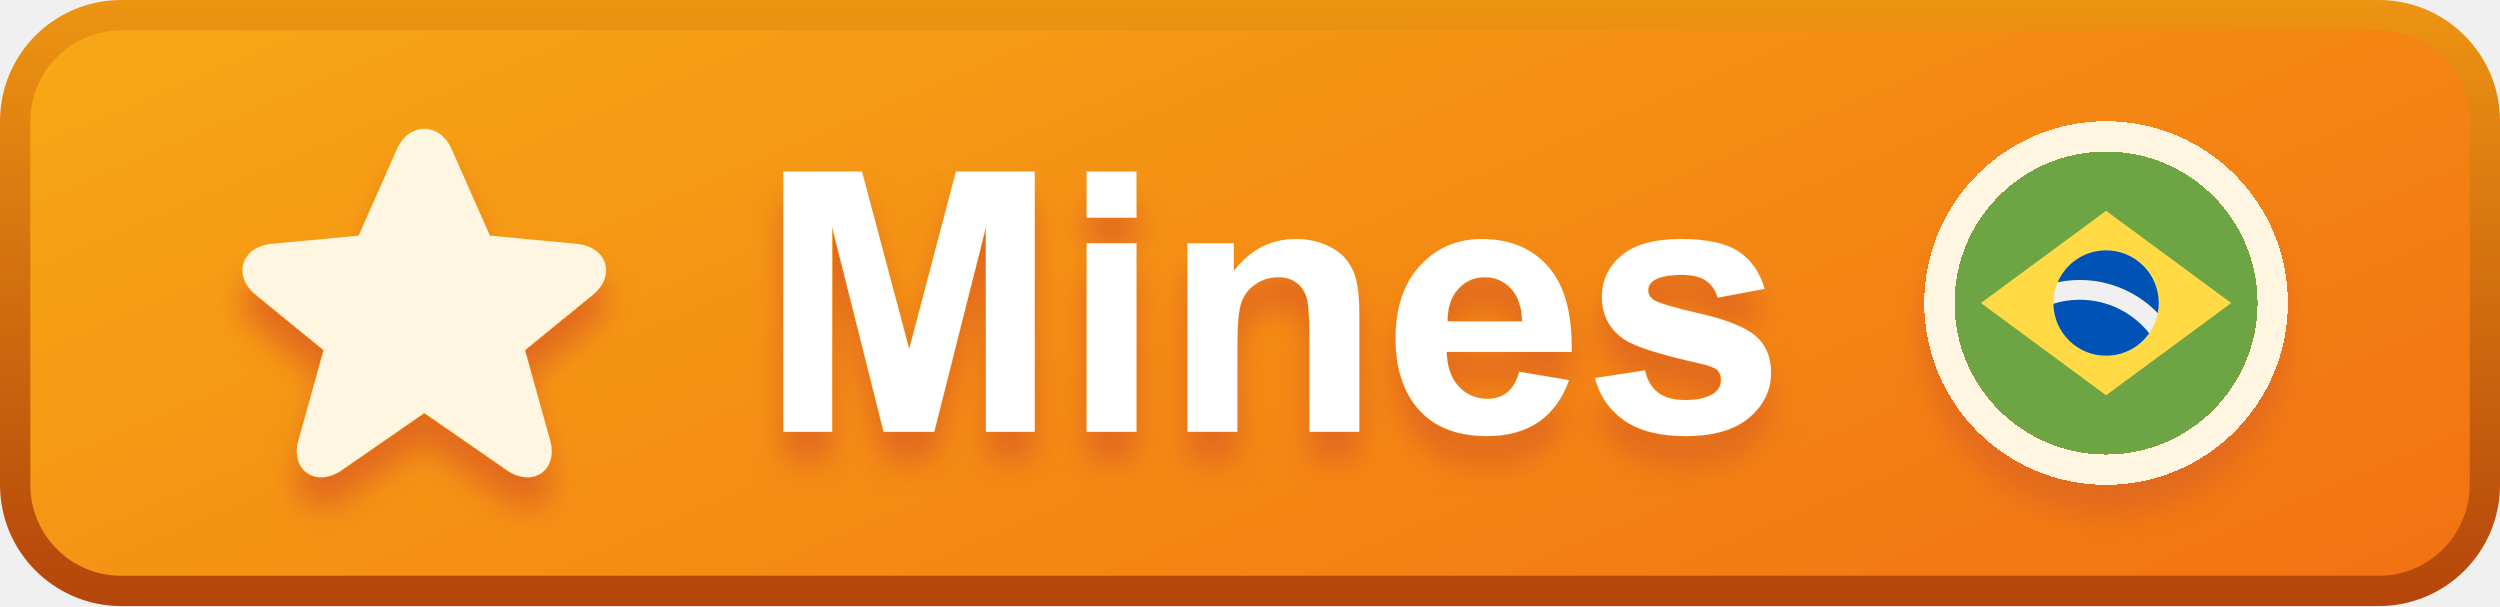
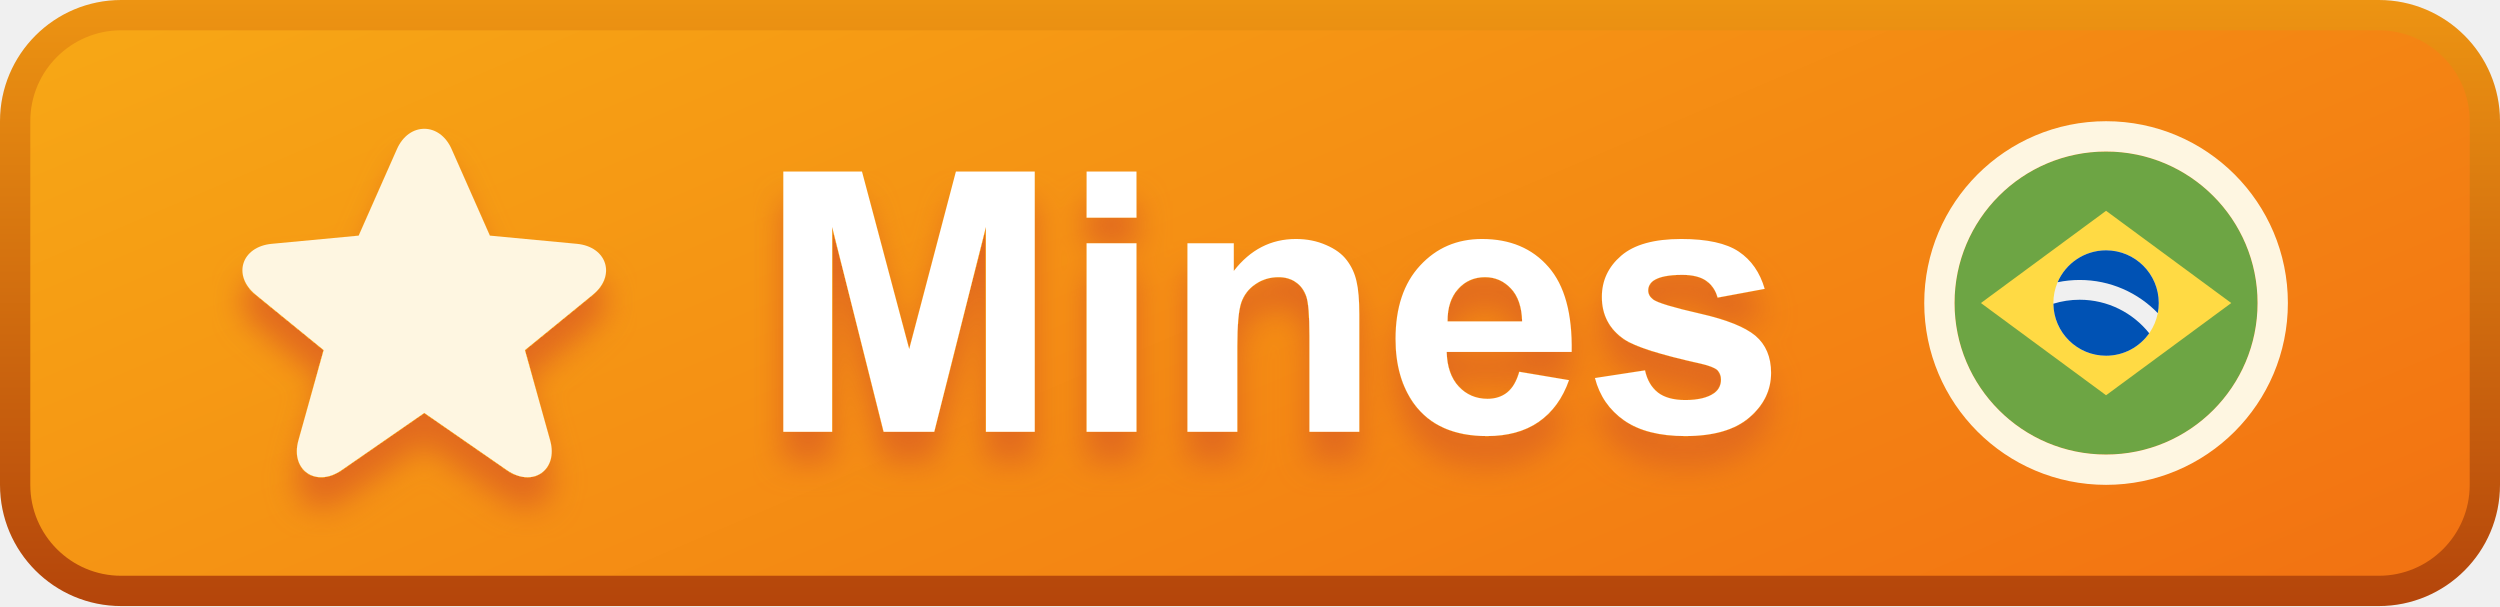
<svg xmlns="http://www.w3.org/2000/svg" width="165" height="40" viewBox="0 0 165 40" fill="none">
-   <rect x="1" y="1" width="163" height="38" rx="7" fill="url(#paint0_linear_2217_296)" />
-   <rect x="1" y="1" width="163" height="38" rx="7" stroke="url(#paint1_linear_2217_296)" stroke-width="2" />
-   <g filter="url(#filter0_d_2217_296)">
+   <rect x="1" y="1" width="163" height="38" rx="7" fill="url(#paint0_linear_2257_351)" />
+   <rect x="1" y="1" width="163" height="38" rx="7" stroke="url(#paint1_linear_2257_351)" stroke-width="2" />
+   <g filter="url(#filter0_d_2257_351)">
    <path d="M32.332 15.552L38.067 16.092C40.063 16.279 40.675 18.191 39.134 19.447L34.644 23.106L36.31 29.067C36.858 31.024 35.16 32.209 33.458 31.031L28.003 27.253L22.547 31.031C20.853 32.205 19.147 31.024 19.695 29.067L21.362 23.106L16.872 19.447C15.324 18.186 15.934 16.28 17.938 16.092L23.672 15.552L26.199 9.841C26.99 8.053 29.016 8.053 29.806 9.841L32.332 15.552Z" fill="#FEF6E1" />
  </g>
-   <g filter="url(#filter1_d_2217_296)">
+   <g filter="url(#filter1_d_2257_351)">
    <path d="M51.699 28.5V11.32H56.891L60.008 23.039L63.09 11.32H68.293V28.5H65.07V14.977L61.66 28.5H58.32L54.922 14.977V28.5H51.699ZM71.715 14.367V11.32H75.008V14.367H71.715ZM71.715 28.5V16.055H75.008V28.5H71.715ZM89.715 28.5H86.422V22.148C86.422 20.805 86.352 19.938 86.211 19.547C86.07 19.148 85.84 18.84 85.519 18.621C85.207 18.402 84.828 18.293 84.383 18.293C83.812 18.293 83.301 18.449 82.848 18.762C82.394 19.074 82.082 19.488 81.91 20.004C81.746 20.52 81.664 21.473 81.664 22.863V28.5H78.371V16.055H81.43V17.883C82.516 16.477 83.883 15.773 85.531 15.773C86.258 15.773 86.922 15.906 87.523 16.172C88.125 16.43 88.578 16.762 88.883 17.168C89.195 17.574 89.41 18.035 89.527 18.551C89.652 19.066 89.715 19.805 89.715 20.766V28.5ZM100.273 24.539L103.555 25.09C103.133 26.293 102.465 27.211 101.551 27.844C100.645 28.469 99.508 28.781 98.141 28.781C95.977 28.781 94.375 28.074 93.336 26.66C92.516 25.527 92.106 24.098 92.106 22.371C92.106 20.309 92.644 18.695 93.723 17.531C94.801 16.359 96.164 15.773 97.812 15.773C99.664 15.773 101.125 16.387 102.195 17.613C103.266 18.832 103.777 20.703 103.73 23.227H95.481C95.504 24.203 95.769 24.965 96.277 25.512C96.785 26.051 97.418 26.32 98.176 26.32C98.691 26.32 99.125 26.18 99.477 25.898C99.828 25.617 100.094 25.164 100.273 24.539ZM100.461 21.211C100.438 20.258 100.191 19.535 99.723 19.043C99.254 18.543 98.684 18.293 98.012 18.293C97.293 18.293 96.699 18.555 96.231 19.078C95.762 19.602 95.531 20.312 95.539 21.211H100.461ZM105.266 24.949L108.57 24.445C108.711 25.086 108.996 25.574 109.426 25.91C109.855 26.238 110.457 26.402 111.23 26.402C112.082 26.402 112.723 26.246 113.152 25.934C113.441 25.715 113.586 25.422 113.586 25.055C113.586 24.805 113.508 24.598 113.352 24.434C113.188 24.277 112.82 24.133 112.25 24C109.594 23.414 107.91 22.879 107.199 22.395C106.215 21.723 105.723 20.789 105.723 19.594C105.723 18.516 106.148 17.609 107 16.875C107.852 16.141 109.172 15.773 110.961 15.773C112.664 15.773 113.93 16.051 114.758 16.605C115.586 17.16 116.156 17.98 116.469 19.066L113.363 19.641C113.23 19.156 112.977 18.785 112.602 18.527C112.234 18.27 111.707 18.141 111.02 18.141C110.152 18.141 109.531 18.262 109.156 18.504C108.906 18.676 108.781 18.898 108.781 19.172C108.781 19.406 108.891 19.605 109.109 19.77C109.406 19.988 110.43 20.297 112.18 20.695C113.938 21.094 115.164 21.582 115.859 22.16C116.547 22.746 116.891 23.562 116.891 24.609C116.891 25.75 116.414 26.73 115.461 27.551C114.508 28.371 113.098 28.781 111.23 28.781C109.535 28.781 108.191 28.438 107.199 27.75C106.215 27.062 105.57 26.129 105.266 24.949Z" fill="white" />
  </g>
-   <g filter="url(#filter2_d_2217_296)">
-     <g clip-path="url(#clip0_2217_296)">
-       <g clip-path="url(#clip1_2217_296)">
-         <path d="M139 30C144.523 30 149 25.523 149 20C149 14.477 144.523 10 139 10C133.477 10 129 14.477 129 20C129 25.523 133.477 30 139 30Z" fill="#6DA544" />
-         <path d="M139 13.913L147.261 20L139 26.087L130.739 20L139 13.913Z" fill="#FFDA44" />
-         <path d="M139 23.478C140.921 23.478 142.478 21.921 142.478 20C142.478 18.079 140.921 16.522 139 16.522C137.079 16.522 135.522 18.079 135.522 20C135.522 21.921 137.079 23.478 139 23.478Z" fill="#F0F0F0" />
-         <path d="M137.261 19.783C136.656 19.783 136.072 19.875 135.523 20.045C135.547 21.945 137.094 23.478 139 23.478C140.178 23.478 141.219 22.892 141.848 21.995C140.772 20.648 139.116 19.783 137.261 19.783Z" fill="#0052B4" />
-         <path d="M142.414 20.666C142.456 20.451 142.478 20.228 142.478 20C142.478 18.079 140.921 16.522 139 16.522C137.567 16.522 136.336 17.389 135.804 18.627C136.274 18.53 136.762 18.478 137.261 18.478C139.281 18.478 141.109 19.318 142.414 20.666Z" fill="#0052B4" />
-       </g>
+   <g clip-path="url(#clip0_2257_351)">
+     <g clip-path="url(#clip1_2257_351)">
+       <path d="M139 30C144.523 30 149 25.523 149 20C149 14.477 144.523 10 139 10C133.477 10 129 14.477 129 20C129 25.523 133.477 30 139 30Z" fill="#6DA544" />
+       <path d="M139 13.913L147.261 20L139 26.087L130.739 20L139 13.913Z" fill="#FFDA44" />
+       <path d="M139 23.478C140.921 23.478 142.478 21.921 142.478 20C142.478 18.079 140.921 16.522 139 16.522C137.079 16.522 135.522 18.079 135.522 20C135.522 21.921 137.079 23.478 139 23.478Z" fill="#F0F0F0" />
+       <path d="M137.261 19.783C136.656 19.783 136.072 19.875 135.523 20.045C135.547 21.945 137.094 23.478 139 23.478C140.178 23.478 141.219 22.892 141.848 21.995C140.772 20.648 139.116 19.783 137.261 19.783Z" fill="#0052B4" />
+       <path d="M142.414 20.666C142.456 20.451 142.478 20.228 142.478 20C142.478 18.079 140.921 16.522 139 16.522C137.567 16.522 136.336 17.389 135.804 18.627C136.274 18.53 136.762 18.478 137.261 18.478C139.281 18.478 141.109 19.318 142.414 20.666Z" fill="#0052B4" />
    </g>
-     <rect x="128" y="9" width="22" height="22" rx="11" stroke="#FEF6E1" stroke-width="2" shape-rendering="crispEdges" />
  </g>
+   <rect x="128" y="9" width="22" height="22" rx="11" stroke="#FEF6E1" stroke-width="2" />
  <defs>
-     <filter id="filter0_d_2217_296" x="14" y="8.5" width="28" height="27" filterUnits="userSpaceOnUse" color-interpolation-filters="sRGB">
+     <filter id="filter0_d_2257_351" x="14" y="8.5" width="28" height="27" filterUnits="userSpaceOnUse" color-interpolation-filters="sRGB">
      <feFlood flood-opacity="0" result="BackgroundImageFix" />
      <feColorMatrix in="SourceAlpha" type="matrix" values="0 0 0 0 0 0 0 0 0 0 0 0 0 0 0 0 0 0 127 0" result="hardAlpha" />
      <feOffset dy="2" />
      <feGaussianBlur stdDeviation="1" />
      <feComposite in2="hardAlpha" operator="out" />
      <feColorMatrix type="matrix" values="0 0 0 0 0.886 0 0 0 0 0.416 0 0 0 0 0.118 0 0 0 1 0" />
-       <feBlend mode="normal" in2="BackgroundImageFix" result="effect1_dropShadow_2217_296" />
-       <feBlend mode="normal" in="SourceGraphic" in2="effect1_dropShadow_2217_296" result="shape" />
+       <feBlend mode="normal" in2="BackgroundImageFix" result="effect1_dropShadow_2257_351" />
+       <feBlend mode="normal" in="SourceGraphic" in2="effect1_dropShadow_2257_351" result="shape" />
    </filter>
-     <filter id="filter1_d_2217_296" x="49.699" y="11.32" width="69.191" height="21.461" filterUnits="userSpaceOnUse" color-interpolation-filters="sRGB">
+     <filter id="filter1_d_2257_351" x="49.699" y="11.32" width="69.191" height="21.461" filterUnits="userSpaceOnUse" color-interpolation-filters="sRGB">
      <feFlood flood-opacity="0" result="BackgroundImageFix" />
      <feColorMatrix in="SourceAlpha" type="matrix" values="0 0 0 0 0 0 0 0 0 0 0 0 0 0 0 0 0 0 127 0" result="hardAlpha" />
      <feOffset dy="2" />
      <feGaussianBlur stdDeviation="1" />
      <feComposite in2="hardAlpha" operator="out" />
      <feColorMatrix type="matrix" values="0 0 0 0 0.886 0 0 0 0 0.416 0 0 0 0 0.118 0 0 0 1 0" />
-       <feBlend mode="normal" in2="BackgroundImageFix" result="effect1_dropShadow_2217_296" />
-       <feBlend mode="normal" in="SourceGraphic" in2="effect1_dropShadow_2217_296" result="shape" />
+       <feBlend mode="normal" in2="BackgroundImageFix" result="effect1_dropShadow_2257_351" />
+       <feBlend mode="normal" in="SourceGraphic" in2="effect1_dropShadow_2257_351" result="shape" />
    </filter>
-     <filter id="filter2_d_2217_296" x="125" y="8" width="28" height="28" filterUnits="userSpaceOnUse" color-interpolation-filters="sRGB">
-       <feFlood flood-opacity="0" result="BackgroundImageFix" />
-       <feColorMatrix in="SourceAlpha" type="matrix" values="0 0 0 0 0 0 0 0 0 0 0 0 0 0 0 0 0 0 127 0" result="hardAlpha" />
-       <feOffset dy="2" />
-       <feGaussianBlur stdDeviation="1" />
-       <feComposite in2="hardAlpha" operator="out" />
-       <feColorMatrix type="matrix" values="0 0 0 0 0.886 0 0 0 0 0.416 0 0 0 0 0.118 0 0 0 1 0" />
-       <feBlend mode="normal" in2="BackgroundImageFix" result="effect1_dropShadow_2217_296" />
-       <feBlend mode="normal" in="SourceGraphic" in2="effect1_dropShadow_2217_296" result="shape" />
-     </filter>
-     <linearGradient id="paint0_linear_2217_296" x1="0" y1="0" x2="39.871" y2="93.41" gradientUnits="userSpaceOnUse">
+     <linearGradient id="paint0_linear_2257_351" x1="0" y1="0" x2="39.871" y2="93.41" gradientUnits="userSpaceOnUse">
      <stop stop-color="#F7A915" />
      <stop offset="1" stop-color="#F27012" />
    </linearGradient>
-     <linearGradient id="paint1_linear_2217_296" x1="82.5" y1="0" x2="82.5" y2="40" gradientUnits="userSpaceOnUse">
+     <linearGradient id="paint1_linear_2257_351" x1="82.5" y1="0" x2="82.5" y2="40" gradientUnits="userSpaceOnUse">
      <stop stop-color="#ED9412" />
      <stop offset="1" stop-color="#B4450B" />
    </linearGradient>
-     <clipPath id="clip0_2217_296">
+     <clipPath id="clip0_2257_351">
      <rect x="129" y="10" width="20" height="20" rx="10" fill="white" />
    </clipPath>
-     <clipPath id="clip1_2217_296">
+     <clipPath id="clip1_2257_351">
      <rect width="20" height="20" fill="white" transform="translate(129 10)" />
    </clipPath>
  </defs>
</svg>
